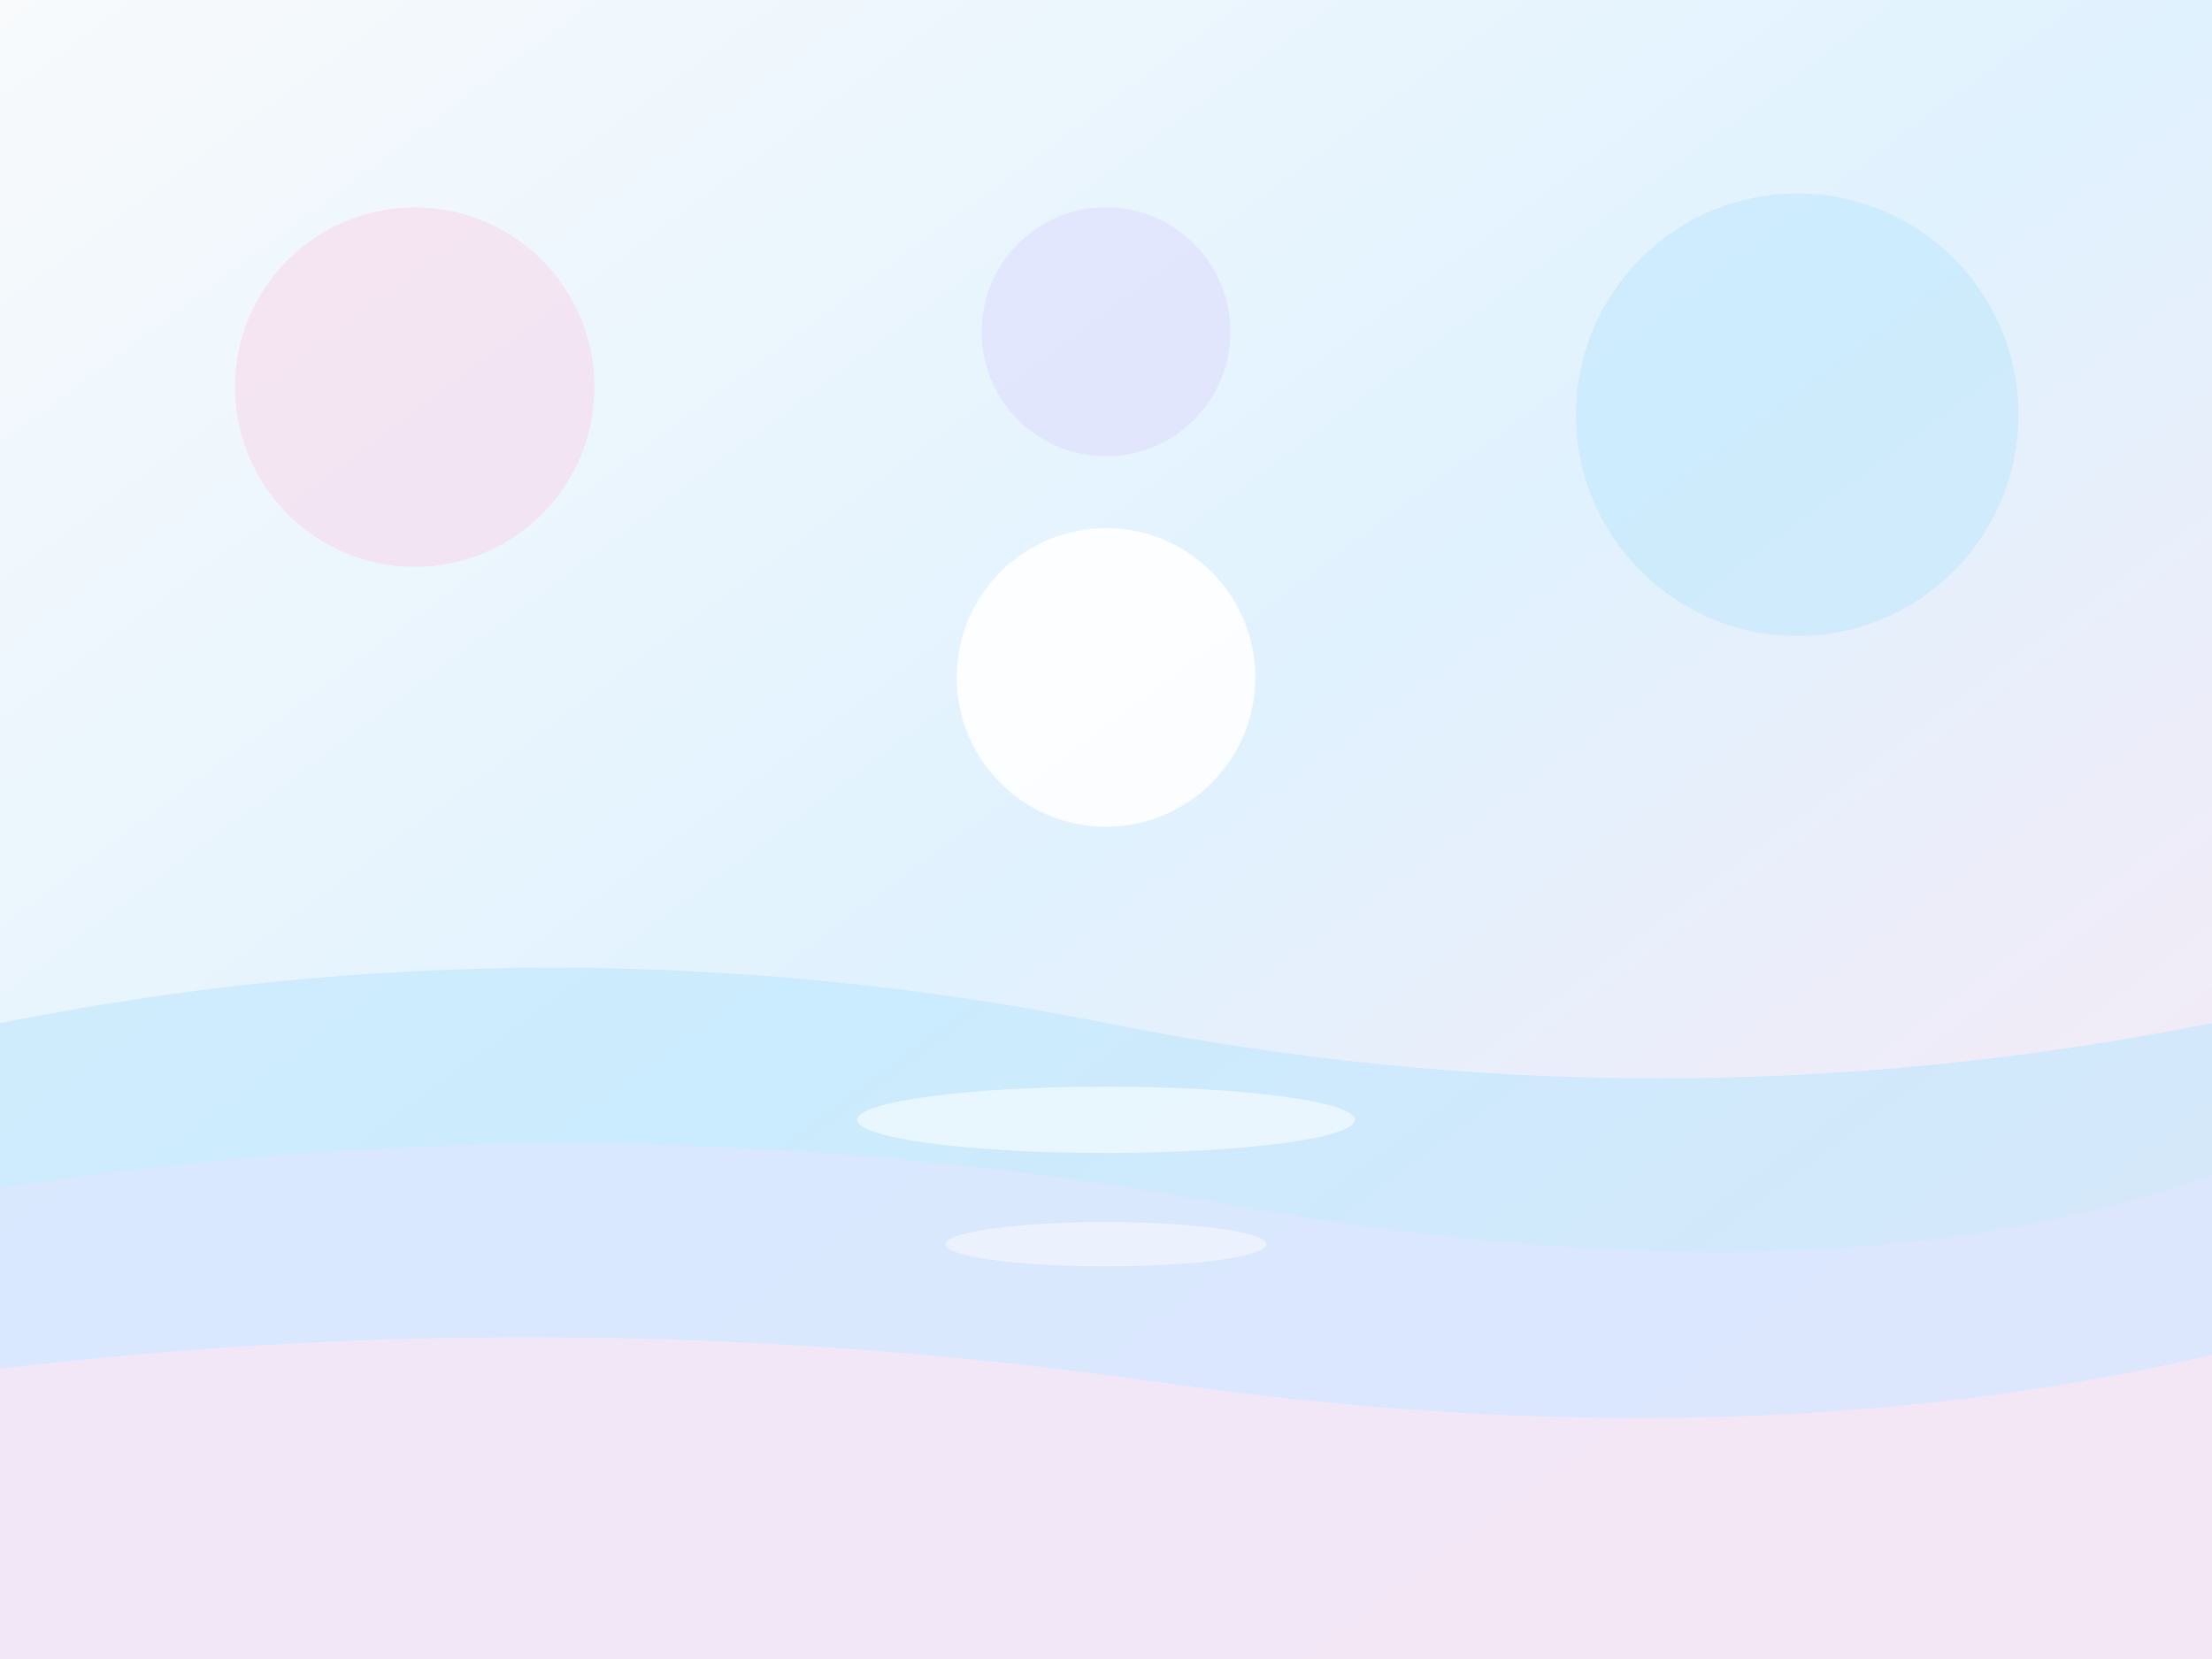
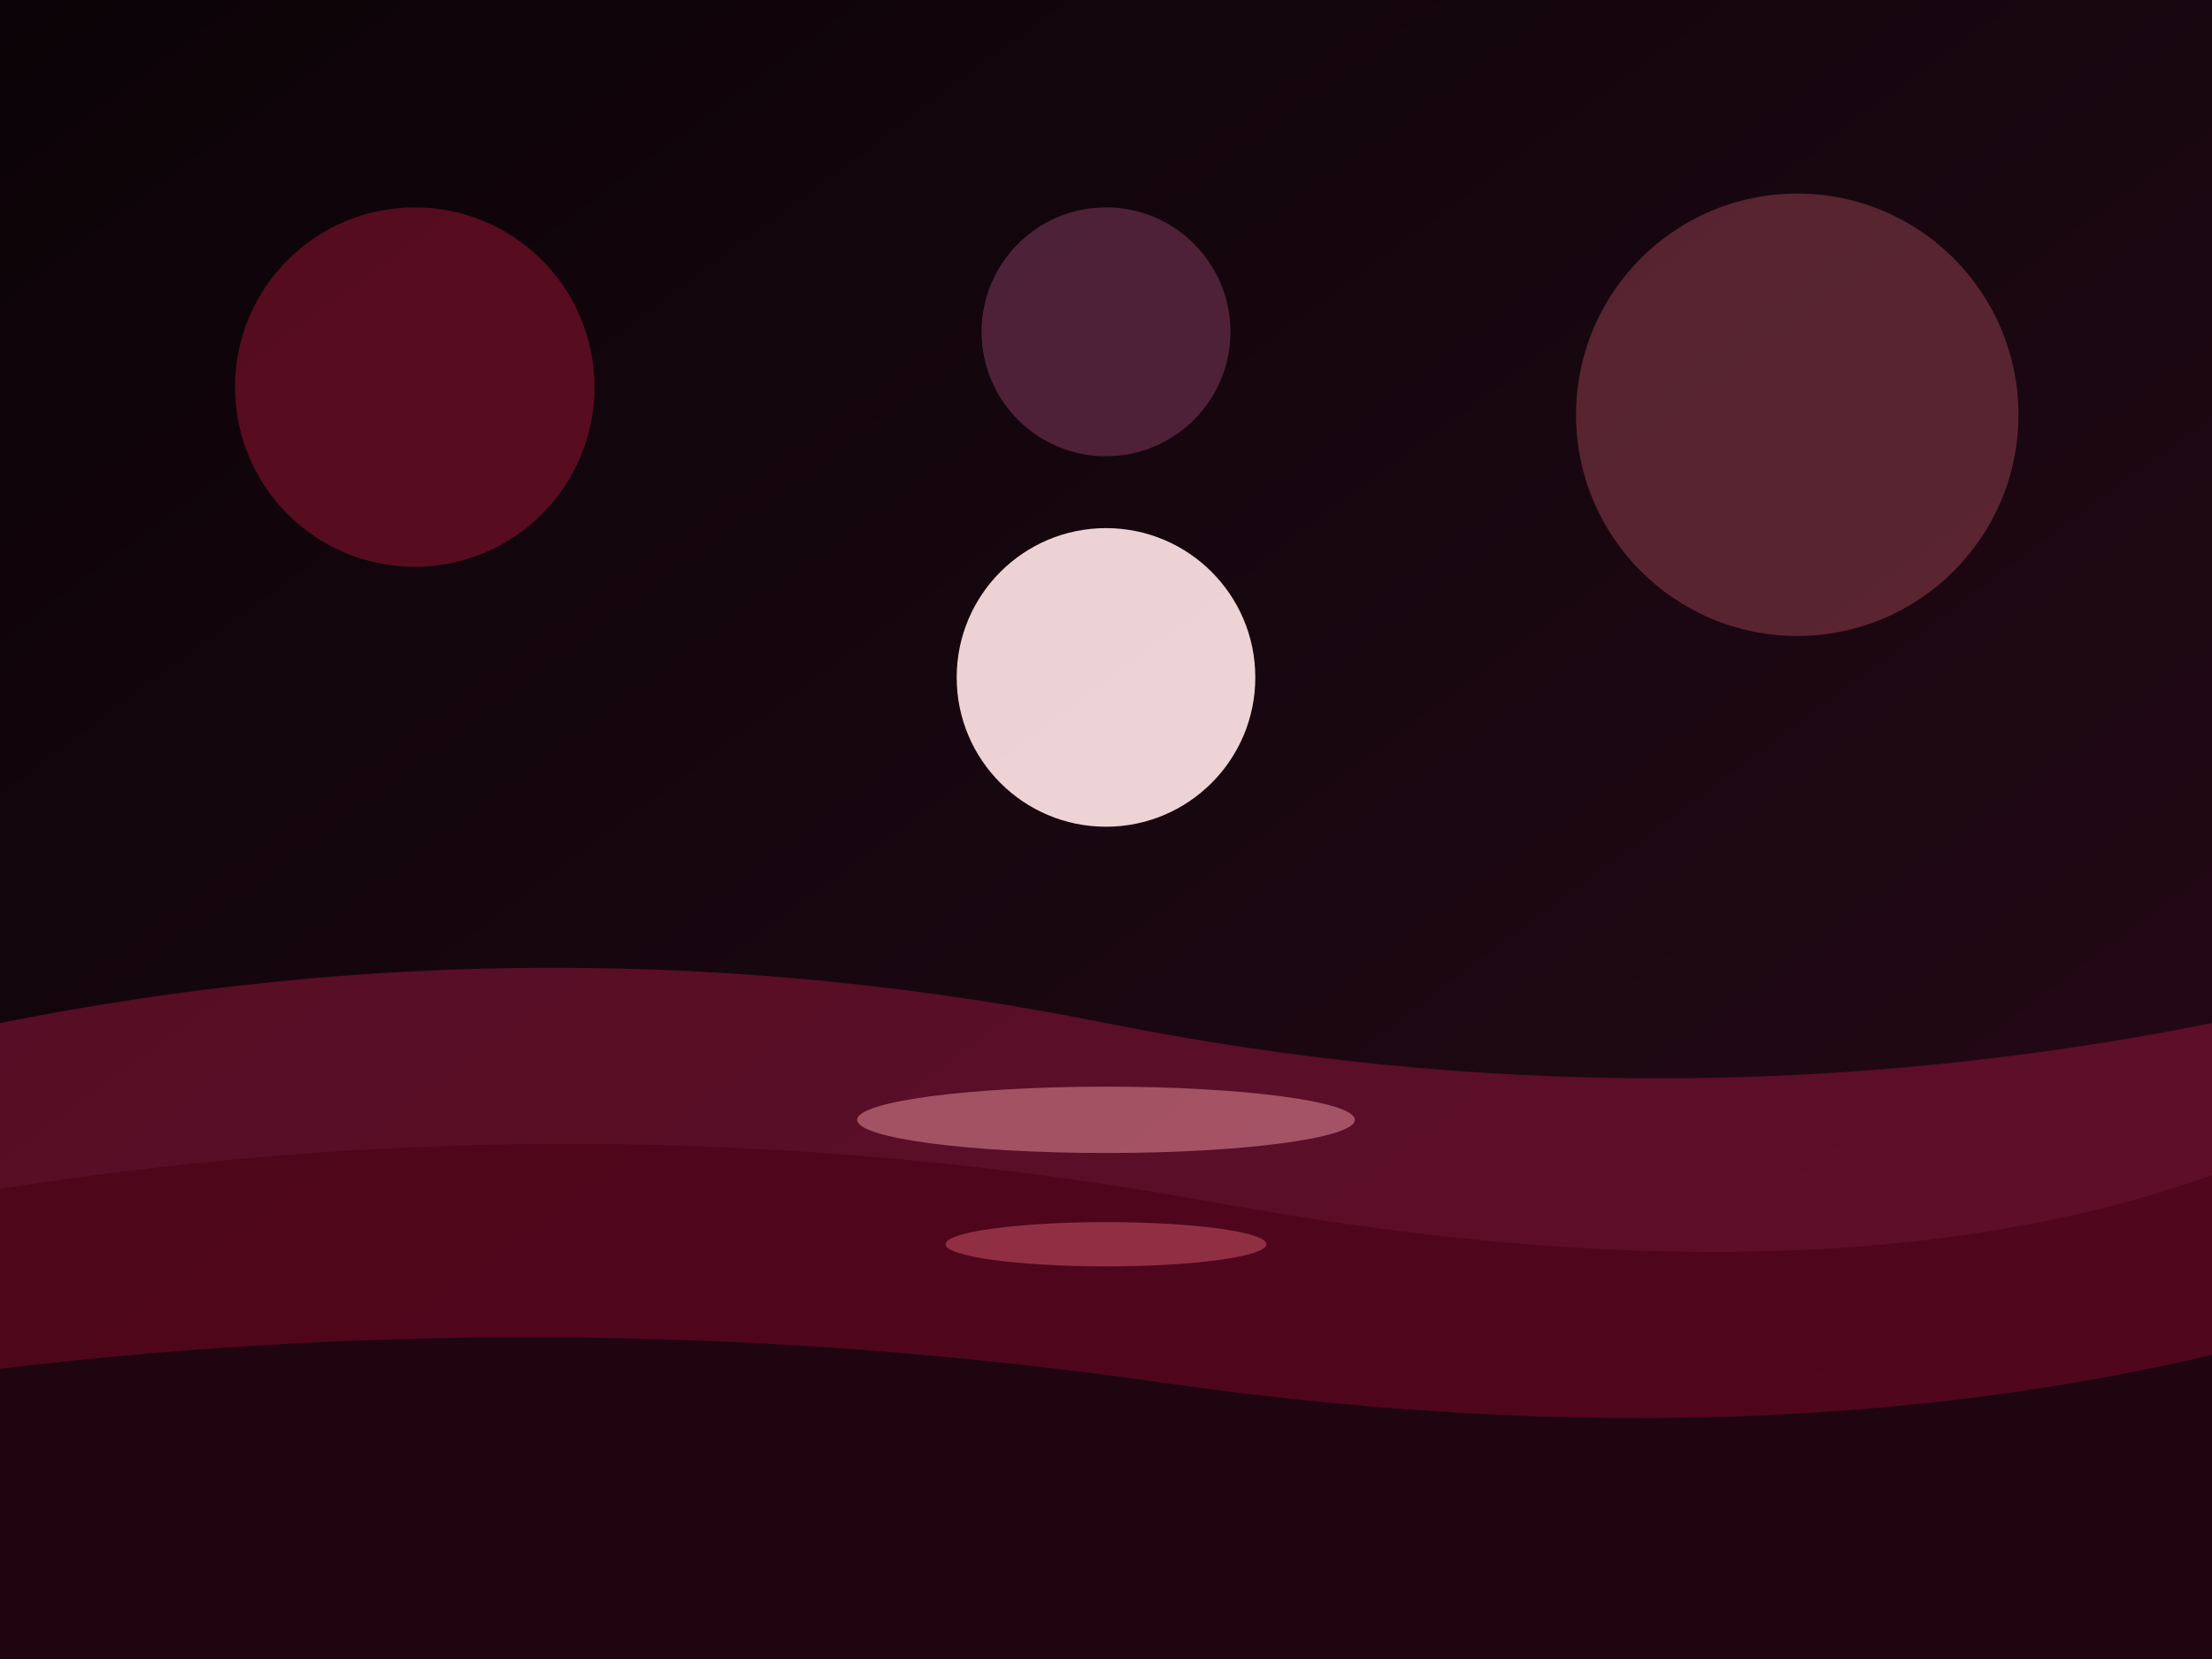
<svg xmlns="http://www.w3.org/2000/svg" viewBox="0 0 800 600" width="800" height="600">
  <defs>
    <linearGradient id="bg3" x1="0%" y1="0%" x2="100%" y2="100%">
-       <stop offset="0%" stop-color="#F8FAFC" />
-       <stop offset="50%" stop-color="#E0F2FE" />
-       <stop offset="100%" stop-color="#FCE7F3" />
+       <stop offset="0%" stop-color="#0b0307" />
+       <stop offset="52%" stop-color="#190710" />
+       <stop offset="100%" stop-color="#280917" />
    </linearGradient>
  </defs>
  <rect width="800" height="600" fill="url(#bg3)" />
-   <circle cx="150" cy="140" r="65" fill="#FBCFE8" fill-opacity="0.45" />
-   <circle cx="650" cy="150" r="80" fill="#BAE6FD" fill-opacity="0.5" />
-   <circle cx="400" cy="120" r="45" fill="#DDD6FE" fill-opacity="0.45" />
-   <path d="M0 370 Q200 330 400 370 T800 370 L800 600 L0 600 Z" fill="#BAE6FD" fill-opacity="0.55" />
-   <path d="M0 430 Q220 395 440 435 T800 425 L800 600 L0 600 Z" fill="#E0E7FF" fill-opacity="0.65" />
-   <path d="M0 495 Q210 470 420 500 T800 490 L800 600 L0 600 Z" fill="#FCE7F3" fill-opacity="0.7" />
-   <circle cx="400" cy="245" r="54" fill="#FFFFFF" fill-opacity="0.88" />
-   <ellipse cx="400" cy="405" rx="90" ry="12" fill="#FFFFFF" fill-opacity="0.55" />
-   <ellipse cx="400" cy="450" rx="58" ry="8" fill="#FFFFFF" fill-opacity="0.45" />
+   <circle cx="150" cy="140" r="65" fill="#e11d48" fill-opacity="0.34" />
+   <circle cx="650" cy="150" r="80" fill="#fb7185" fill-opacity="0.28" />
+   <circle cx="400" cy="120" r="45" fill="#f472b6" fill-opacity="0.26" />
+   <path d="M0 370 Q200 330 400 370 T800 370 L800 600 L0 600 Z" fill="#881337" fill-opacity="0.58" />
+   <path d="M0 430 Q220 395 440 435 T800 425 L800 600 L0 600 Z" fill="#4c0519" fill-opacity="0.78" />
+   <path d="M0 495 Q210 470 420 500 T800 490 L800 600 L0 600 Z" fill="#1b0610" fill-opacity="0.92" />
+   <circle cx="400" cy="245" r="54" fill="#ffe4e6" fill-opacity="0.92" />
+   <ellipse cx="400" cy="405" rx="90" ry="12" fill="#fda4af" fill-opacity="0.45" />
+   <ellipse cx="400" cy="450" rx="58" ry="8" fill="#fb7185" fill-opacity="0.38" />
</svg>
